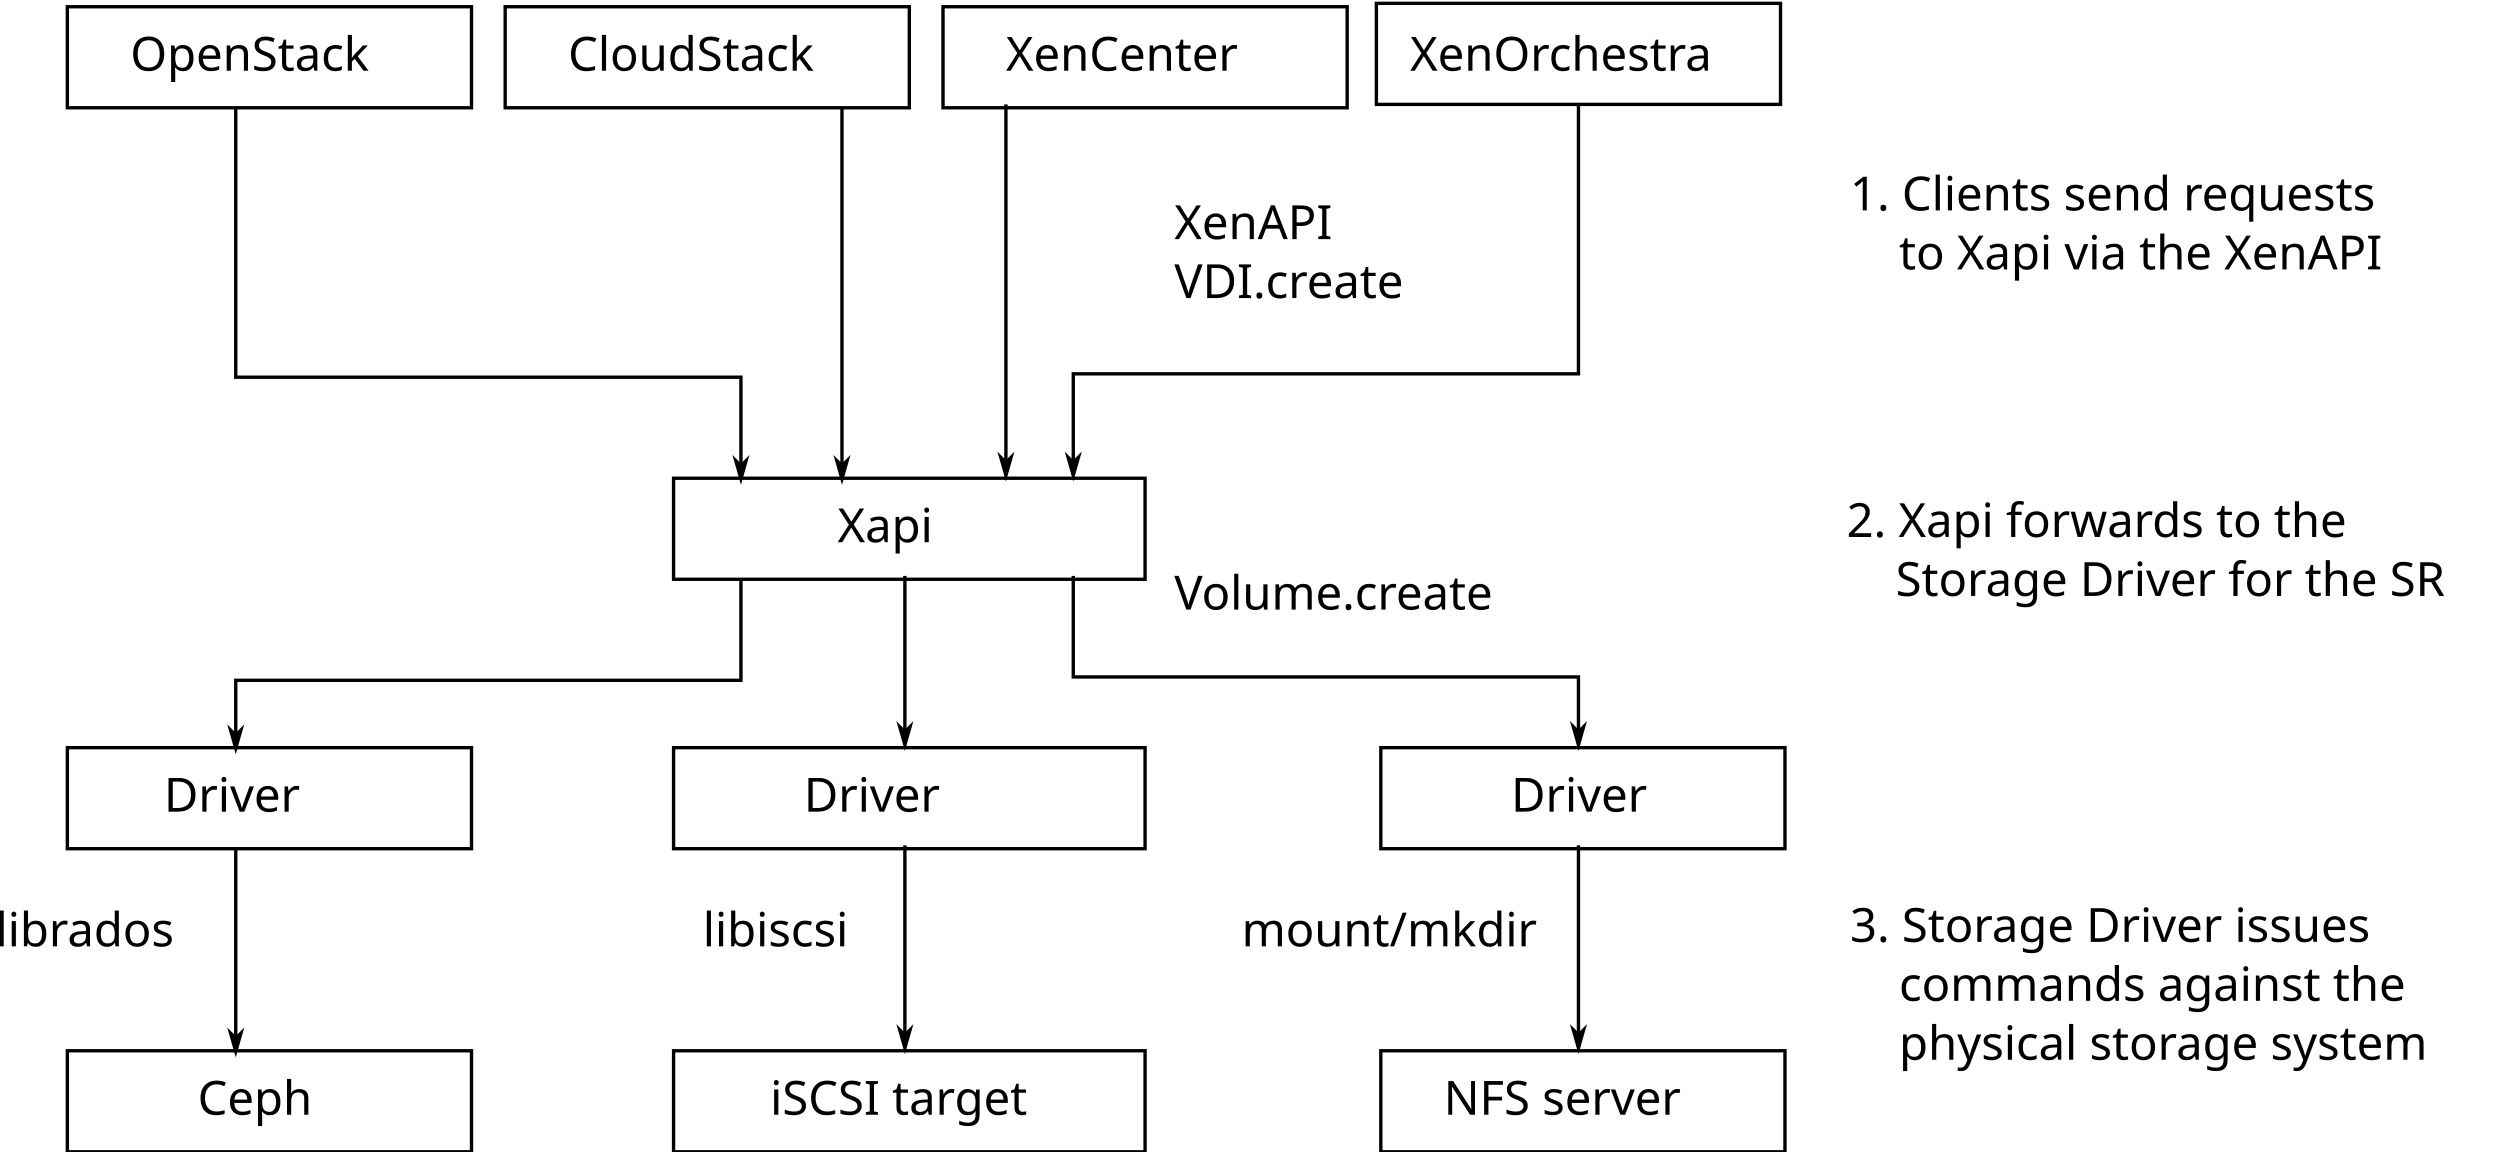
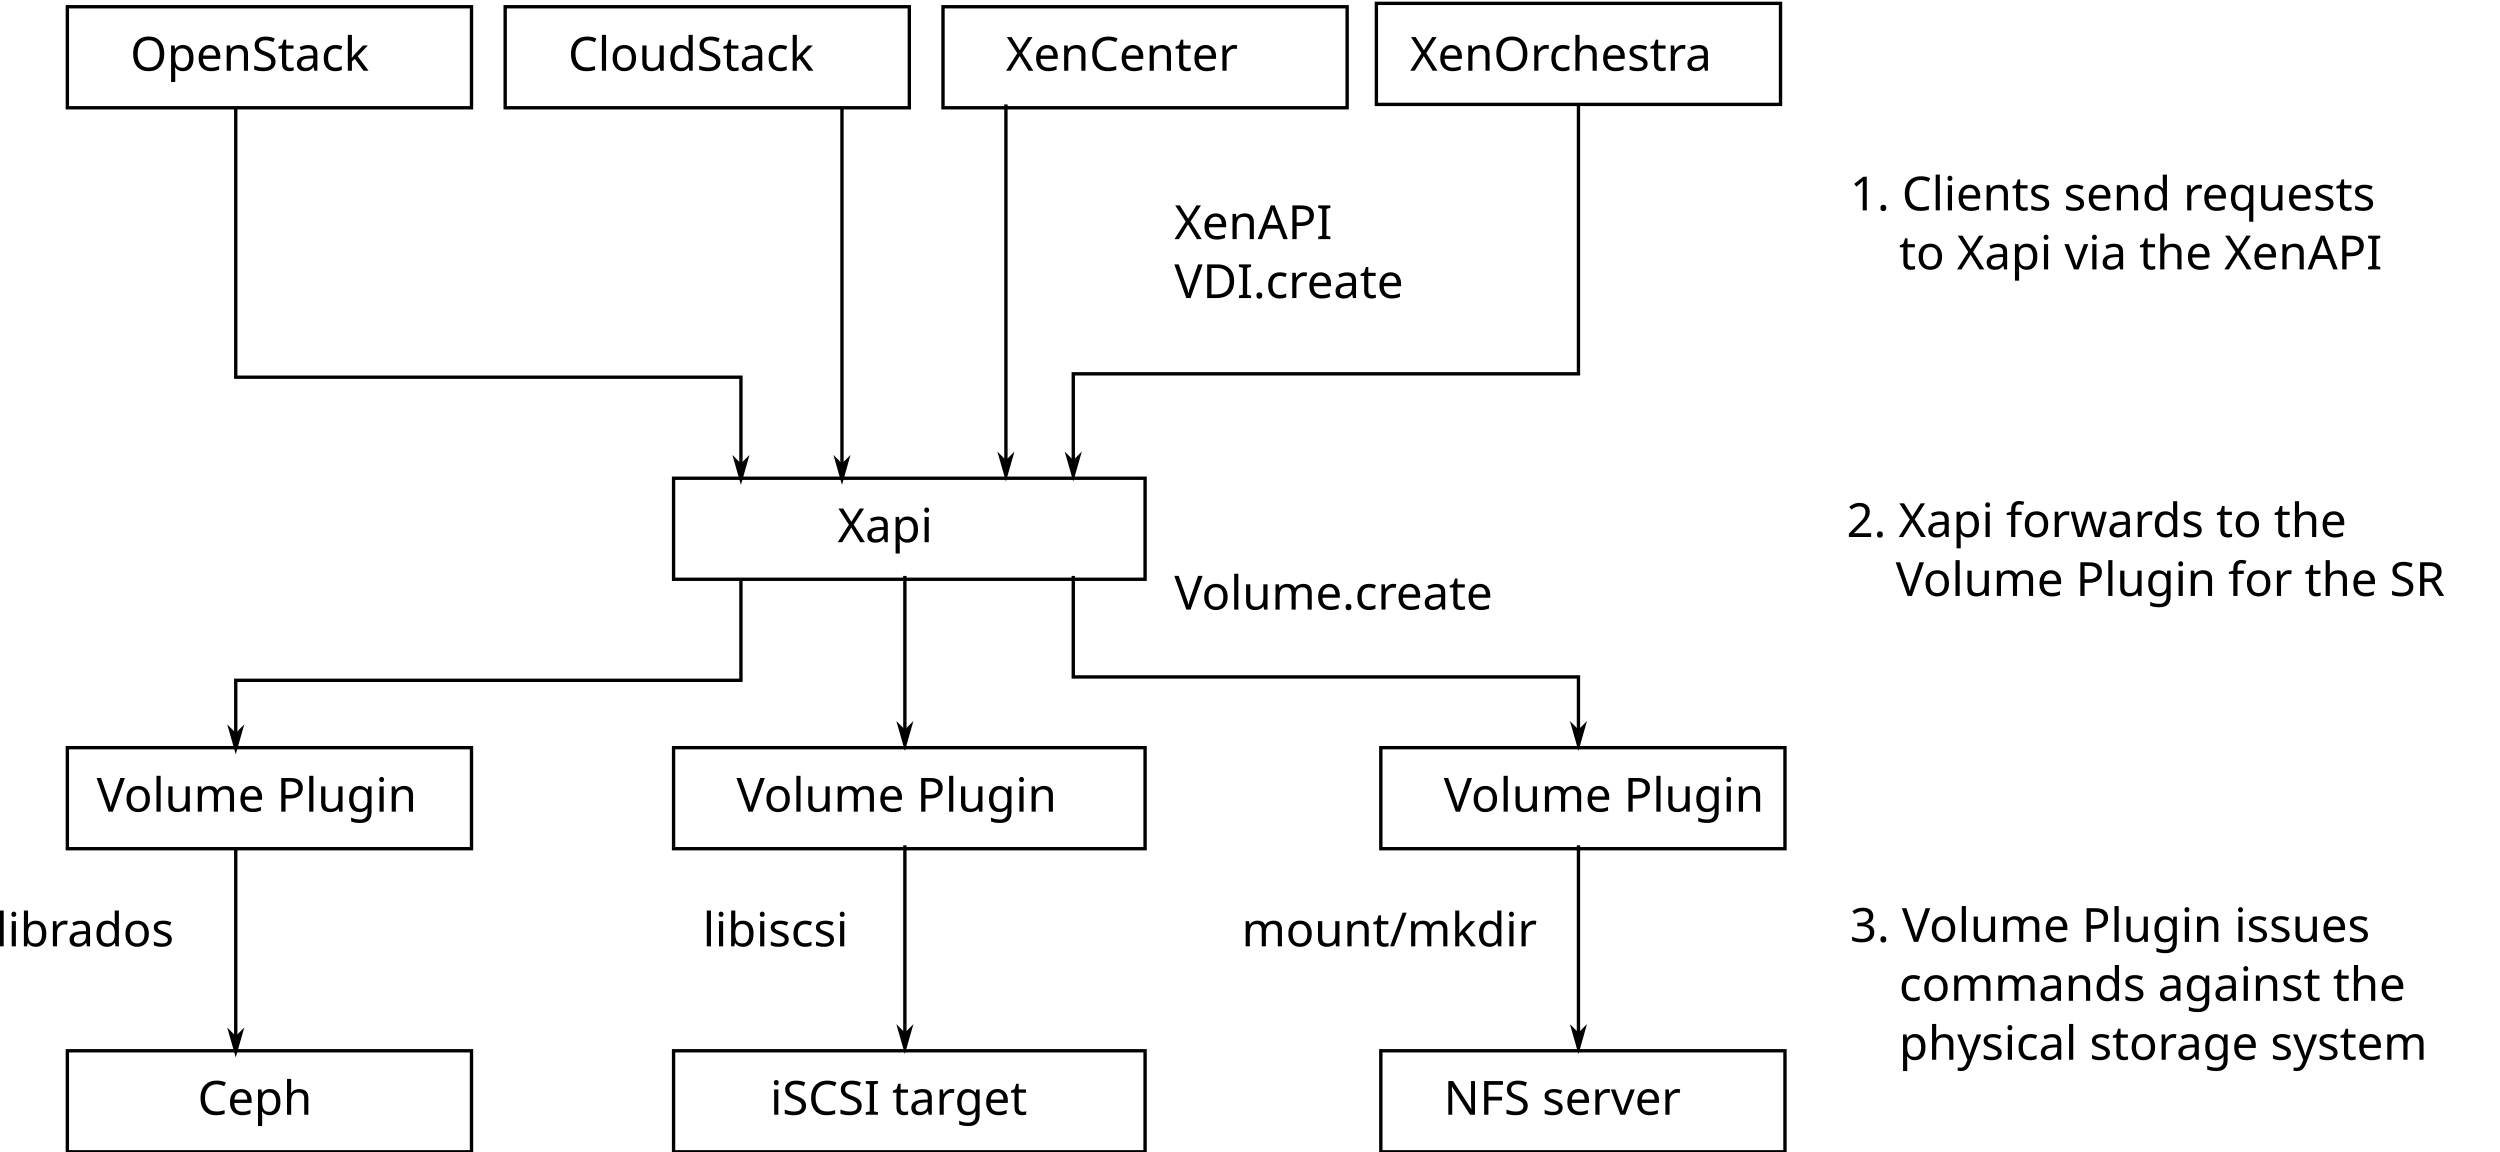
<svg xmlns="http://www.w3.org/2000/svg" width="742.309" height="342" id="svg2" version="1.1">
  <defs id="defs4">
    <marker orient="auto" refY="0" refX="0" id="Arrow1Mend" style="overflow:visible">
      <path id="path4014" d="M 0,0 5,-5 -12.5,0 5,5 0,0 z" style="fill-rule:evenodd;stroke:#000000;stroke-width:1pt;marker-start:none" transform="matrix(-0.4,0,0,-0.4,-4,0)" />
    </marker>
  </defs>
  <g id="layer1" transform="translate(-11.31934,-341.3622)">
    <text xml:space="preserve" style="font-size:14px;font-style:normal;font-weight:normal;line-height:125%;letter-spacing:0px;word-spacing:0px;fill:#000000;fill-opacity:1;stroke:none;font-family:Sans" x="50" y="362.362" id="text3757">
      <tspan id="tspan3759" x="50" y="362.362">OpenStack</tspan>
    </text>
    <text xml:space="preserve" style="font-size:14px;font-style:normal;font-weight:normal;line-height:125%;letter-spacing:0px;word-spacing:0px;fill:#000000;fill-opacity:1;stroke:none;font-family:Sans" x="180" y="362.362" id="text3761">
      <tspan id="tspan3763" x="180" y="362.362">CloudStack</tspan>
    </text>
    <text xml:space="preserve" style="font-size:14px;font-style:normal;font-weight:normal;line-height:125%;letter-spacing:0px;word-spacing:0px;fill:#000000;fill-opacity:1;stroke:none;font-family:Sans" x="310" y="362.362" id="text3765">
      <tspan id="tspan3767" x="310" y="362.362">XenCenter</tspan>
    </text>
    <text xml:space="preserve" style="font-size:14px;font-style:normal;font-weight:normal;line-height:125%;letter-spacing:0px;word-spacing:0px;fill:#000000;fill-opacity:1;stroke:none;font-family:Sans" x="430" y="362.362" id="text3769">
      <tspan id="tspan3771" x="430" y="362.362">XenOrchestra</tspan>
    </text>
    <text xml:space="preserve" style="font-size:14px;font-style:normal;font-weight:normal;line-height:125%;letter-spacing:0px;word-spacing:0px;fill:#000000;fill-opacity:1;stroke:none;font-family:Sans" x="260" y="502.362" id="text3773">
      <tspan id="tspan3775" x="260" y="502.362">Xapi</tspan>
    </text>
    <text xml:space="preserve" style="font-size:14px;font-style:normal;font-weight:normal;line-height:125%;letter-spacing:0px;word-spacing:0px;fill:#000000;fill-opacity:1;stroke:none;font-family:Sans" x="360" y="412.362" id="text3777">
      <tspan id="tspan3779" x="360" y="412.362">XenAPI</tspan>
      <tspan x="360" y="429.862" id="tspan4574">VDI.create</tspan>
    </text>
    <text xml:space="preserve" style="font-size:14px;font-style:normal;font-weight:normal;line-height:125%;letter-spacing:0px;word-spacing:0px;fill:#000000;fill-opacity:1;stroke:none;font-family:Sans" x="240" y="672.362" id="text3781">
      <tspan id="tspan3783" x="240" y="672.362">iSCSI target</tspan>
    </text>
    <text xml:space="preserve" style="font-size:14px;font-style:normal;font-weight:normal;line-height:125%;letter-spacing:0px;word-spacing:0px;fill:#000000;fill-opacity:1;stroke:none;font-family:Sans" x="70" y="672.362" id="text3789">
      <tspan id="tspan3791" x="70" y="672.362">Ceph</tspan>
    </text>
-     <text xml:space="preserve" style="font-size:14px;font-style:normal;font-weight:normal;line-height:125%;letter-spacing:0px;word-spacing:0px;fill:#000000;fill-opacity:1;stroke:none;font-family:Sans" x="60" y="582.362" id="text3801">
-       <tspan id="tspan3803" x="60" y="582.362">Driver</tspan>
+     <text xml:space="preserve" style="font-size:14px;font-style:normal;font-weight:normal;line-height:125%;letter-spacing:0px;word-spacing:0px;fill:#000000;fill-opacity:1;stroke:none;font-family:Sans" x="40" y="582.362" id="text3801">
+       <tspan id="tspan3803" x="40" y="582.362">Volume Plugin</tspan>
    </text>
-     <text xml:space="preserve" style="font-size:14px;font-style:normal;font-weight:normal;line-height:125%;letter-spacing:0px;word-spacing:0px;fill:#000000;fill-opacity:1;stroke:none;font-family:Sans" x="250" y="582.362" id="text3817">
-       <tspan id="tspan3819" x="250" y="582.362">Driver</tspan>
+     <text xml:space="preserve" style="font-size:14px;font-style:normal;font-weight:normal;line-height:125%;letter-spacing:0px;word-spacing:0px;fill:#000000;fill-opacity:1;stroke:none;font-family:Sans" x="230" y="582.362" id="text3817">
+       <tspan id="tspan3819" x="230" y="582.362">Volume Plugin</tspan>
    </text>
-     <text xml:space="preserve" style="font-size:14px;font-style:normal;font-weight:normal;line-height:125%;letter-spacing:0px;word-spacing:0px;fill:#000000;fill-opacity:1;stroke:none;font-family:Sans" x="460" y="582.362" id="text3821">
-       <tspan id="tspan3823" x="460" y="582.362">Driver</tspan>
+     <text xml:space="preserve" style="font-size:14px;font-style:normal;font-weight:normal;line-height:125%;letter-spacing:0px;word-spacing:0px;fill:#000000;fill-opacity:1;stroke:none;font-family:Sans" x="440" y="582.362" id="text3821">
+       <tspan id="tspan3823" x="440" y="582.362">Volume Plugin</tspan>
    </text>
    <text xml:space="preserve" style="font-size:14px;font-style:normal;font-weight:normal;line-height:125%;letter-spacing:0px;word-spacing:0px;fill:#000000;fill-opacity:1;stroke:none;font-family:Sans" x="10" y="622.362" id="text3825">
      <tspan id="tspan3827" x="10" y="622.362">librados</tspan>
    </text>
    <text xml:space="preserve" style="font-size:14px;font-style:normal;font-weight:normal;line-height:125%;letter-spacing:0px;word-spacing:0px;fill:#000000;fill-opacity:1;stroke:none;font-family:Sans" x="220" y="622.362" id="text3829">
      <tspan id="tspan3831" x="220" y="622.362">libiscsi</tspan>
    </text>
    <text xml:space="preserve" style="font-size:14px;font-style:normal;font-weight:normal;line-height:125%;letter-spacing:0px;word-spacing:0px;fill:#000000;fill-opacity:1;stroke:none;font-family:Sans" x="380" y="622.362" id="text3833">
      <tspan id="tspan3835" x="380" y="622.362">mount/mkdir</tspan>
    </text>
    <text xml:space="preserve" style="font-size:14px;font-style:normal;font-weight:normal;line-height:125%;letter-spacing:0px;word-spacing:0px;fill:#000000;fill-opacity:1;stroke:none;font-family:Sans" x="440" y="672.362" id="text3785">
      <tspan id="tspan3787" x="440" y="672.362">NFS server</tspan>
    </text>
    <path style="fill:none;stroke:#000000;stroke-width:1px;stroke-linecap:butt;stroke-linejoin:miter;stroke-opacity:1;marker-end:url(#Arrow1Mend)" d="m 310,372.362 0,110" id="path3984" />
    <path style="fill:none;stroke:#000000;stroke-width:1px;stroke-linecap:butt;stroke-linejoin:miter;stroke-opacity:1;marker-end:url(#Arrow1Mend)" d="m 480,372.362 0,80 -150,0 0,30" id="path3988" />
    <path style="fill:none;stroke:#000000;stroke-width:1px;stroke-linecap:butt;stroke-linejoin:miter;stroke-opacity:1;marker-end:url(#Arrow1Mend)" d="m 280,512.362 0,50" id="path3992" />
    <path style="fill:none;stroke:#000000;stroke-width:1px;stroke-linecap:butt;stroke-linejoin:miter;stroke-opacity:1;marker-end:url(#Arrow1Mend)" d="m 330,512.362 0,30 150,0 0,20" id="path3994" />
    <path style="fill:none;stroke:#000000;stroke-width:1px;stroke-linecap:butt;stroke-linejoin:miter;stroke-opacity:1;marker-end:url(#Arrow1Mend)" d="m 280,592.362 0,60" id="path3998" />
    <path style="fill:none;stroke:#000000;stroke-width:1px;stroke-linecap:butt;stroke-linejoin:miter;stroke-opacity:1;marker-end:url(#Arrow1Mend)" d="m 480,592.362 0,60" id="path4000" />
    <text xml:space="preserve" style="font-size:14px;font-style:normal;font-weight:normal;line-height:125%;letter-spacing:0px;word-spacing:0px;fill:#000000;fill-opacity:1;stroke:none;font-family:Sans" x="560.635" y="403.844" id="text4546">
      <tspan id="tspan4548" x="560.635" y="403.844">1. Clients send requests</tspan>
      <tspan x="560.635" y="421.344" id="tspan4550">    to Xapi via the XenAPI</tspan>
    </text>
    <text xml:space="preserve" style="font-size:14px;font-style:normal;font-weight:normal;line-height:125%;letter-spacing:0px;word-spacing:0px;fill:#000000;fill-opacity:1;stroke:none;font-family:Sans" x="559.625" y="500.819" id="text4552">
      <tspan id="tspan4554" x="559.625" y="500.819">2. Xapi forwards to the</tspan>
-       <tspan x="559.625" y="518.319" id="tspan4556">    Storage Driver for the SR</tspan>
+       <tspan x="559.625" y="518.319" id="tspan4556">    Volume Plugin for the SR</tspan>
    </text>
    <text xml:space="preserve" style="font-size:14px;font-style:normal;font-weight:normal;line-height:125%;letter-spacing:0px;word-spacing:0px;fill:#000000;fill-opacity:1;stroke:none;font-family:Sans" x="560.635" y="621.027" id="text4562">
-       <tspan id="tspan4564" x="560.635" y="621.027">3. Storage Driver issues</tspan>
+       <tspan id="tspan4564" x="560.635" y="621.027">3. Volume Plugin issues</tspan>
      <tspan x="560.635" y="638.527" id="tspan4566">    commands against the</tspan>
      <tspan x="560.635" y="656.027" id="tspan4568">    physical storage system</tspan>
    </text>
    <text xml:space="preserve" style="font-size:14px;font-style:normal;font-weight:normal;line-height:125%;letter-spacing:0px;word-spacing:0px;fill:#000000;fill-opacity:1;stroke:none;font-family:Sans" x="360" y="522.362" id="text4576">
      <tspan id="tspan4578" x="360" y="522.362">Volume.create</tspan>
    </text>
    <rect style="fill:none;stroke:#000000;stroke-width:1;stroke-miterlimit:4;stroke-opacity:1;stroke-dasharray:none;stroke-dashoffset:0" id="rect2987" width="120" height="30" x="420" y="342.362" />
    <rect style="fill:none;stroke:#000000;stroke-width:1;stroke-miterlimit:4;stroke-opacity:1;stroke-dasharray:none;stroke-dashoffset:0" id="rect4648" width="120" height="30" x="280" y="1.5" transform="translate(11.31934,341.8622)" />
    <rect style="fill:none;stroke:#000000;stroke-width:1;stroke-miterlimit:4;stroke-opacity:1;stroke-dasharray:none;stroke-dashoffset:0" id="rect4650" width="120" height="30" x="150" y="1.5" transform="translate(11.31934,341.8622)" />
    <rect style="fill:none;stroke:#000000;stroke-width:1;stroke-miterlimit:4;stroke-opacity:1;stroke-dasharray:none;stroke-dashoffset:0" id="rect4652" width="120" height="30" x="20" y="1.5" transform="translate(11.31934,341.8622)" />
    <rect style="fill:none;stroke:#000000;stroke-width:1;stroke-miterlimit:4;stroke-opacity:1;stroke-dasharray:none;stroke-dashoffset:0" id="rect4654" width="140" height="30" x="200" y="141.5" transform="translate(11.31934,341.8622)" />
    <rect style="fill:none;stroke:#000000;stroke-width:1;stroke-miterlimit:4;stroke-opacity:1;stroke-dasharray:none;stroke-dashoffset:0" id="rect4656" width="120" height="30" x="20" y="221.5" transform="translate(11.31934,341.8622)" />
    <rect style="fill:none;stroke:#000000;stroke-width:1;stroke-miterlimit:4;stroke-opacity:1;stroke-dasharray:none;stroke-dashoffset:0" id="rect4658" width="140" height="30" x="200" y="221.5" transform="translate(11.31934,341.8622)" />
    <rect style="fill:none;stroke:#000000;stroke-width:1;stroke-miterlimit:4;stroke-opacity:1;stroke-dasharray:none;stroke-dashoffset:0" id="rect4660" width="120" height="30" x="410" y="221.5" transform="translate(11.31934,341.8622)" />
    <rect style="fill:none;stroke:#000000;stroke-width:1;stroke-miterlimit:4;stroke-opacity:1;stroke-dasharray:none;stroke-dashoffset:0" id="rect4662" width="120" height="30" x="20" y="311.5" transform="translate(11.31934,341.8622)" />
    <rect style="fill:none;stroke:#000000;stroke-width:1;stroke-miterlimit:4;stroke-opacity:1;stroke-dasharray:none;stroke-dashoffset:0" id="rect4664" width="140" height="30" x="200" y="311.5" transform="translate(11.31934,341.8622)" />
    <rect style="fill:none;stroke:#000000;stroke-width:1;stroke-miterlimit:4;stroke-opacity:1;stroke-dasharray:none;stroke-dashoffset:0" id="rect4666" width="120" height="30" x="410" y="311.5" transform="translate(11.31934,341.8622)" />
    <path style="fill:none;stroke:#000000;stroke-width:1px;stroke-linecap:butt;stroke-linejoin:miter;stroke-opacity:1;marker-mid:none;marker-end:url(#Arrow1Mend)" d="m 250,31.5 0,110" id="path4668" transform="translate(11.31934,341.8622)" />
    <path style="fill:none;stroke:#000000;stroke-width:1px;stroke-linecap:butt;stroke-linejoin:miter;stroke-opacity:1;marker-end:url(#Arrow1Mend)" d="m 70,31.5 0,80 150,0 0,30" id="path5034" transform="translate(11.31934,341.8622)" />
    <path style="fill:none;stroke:#000000;stroke-width:1px;stroke-linecap:butt;stroke-linejoin:miter;stroke-opacity:1;marker-end:url(#Arrow1Mend)" d="m 220,171.5 0,30 -150,0 0,20" id="path5218" transform="translate(11.31934,341.8622)" />
    <path style="fill:none;stroke:#000000;stroke-width:1px;stroke-linecap:butt;stroke-linejoin:miter;stroke-opacity:1;marker-end:url(#Arrow1Mend)" d="m 70,251.5 0,60" id="path5402" transform="translate(11.31934,341.8622)" />
  </g>
</svg>
